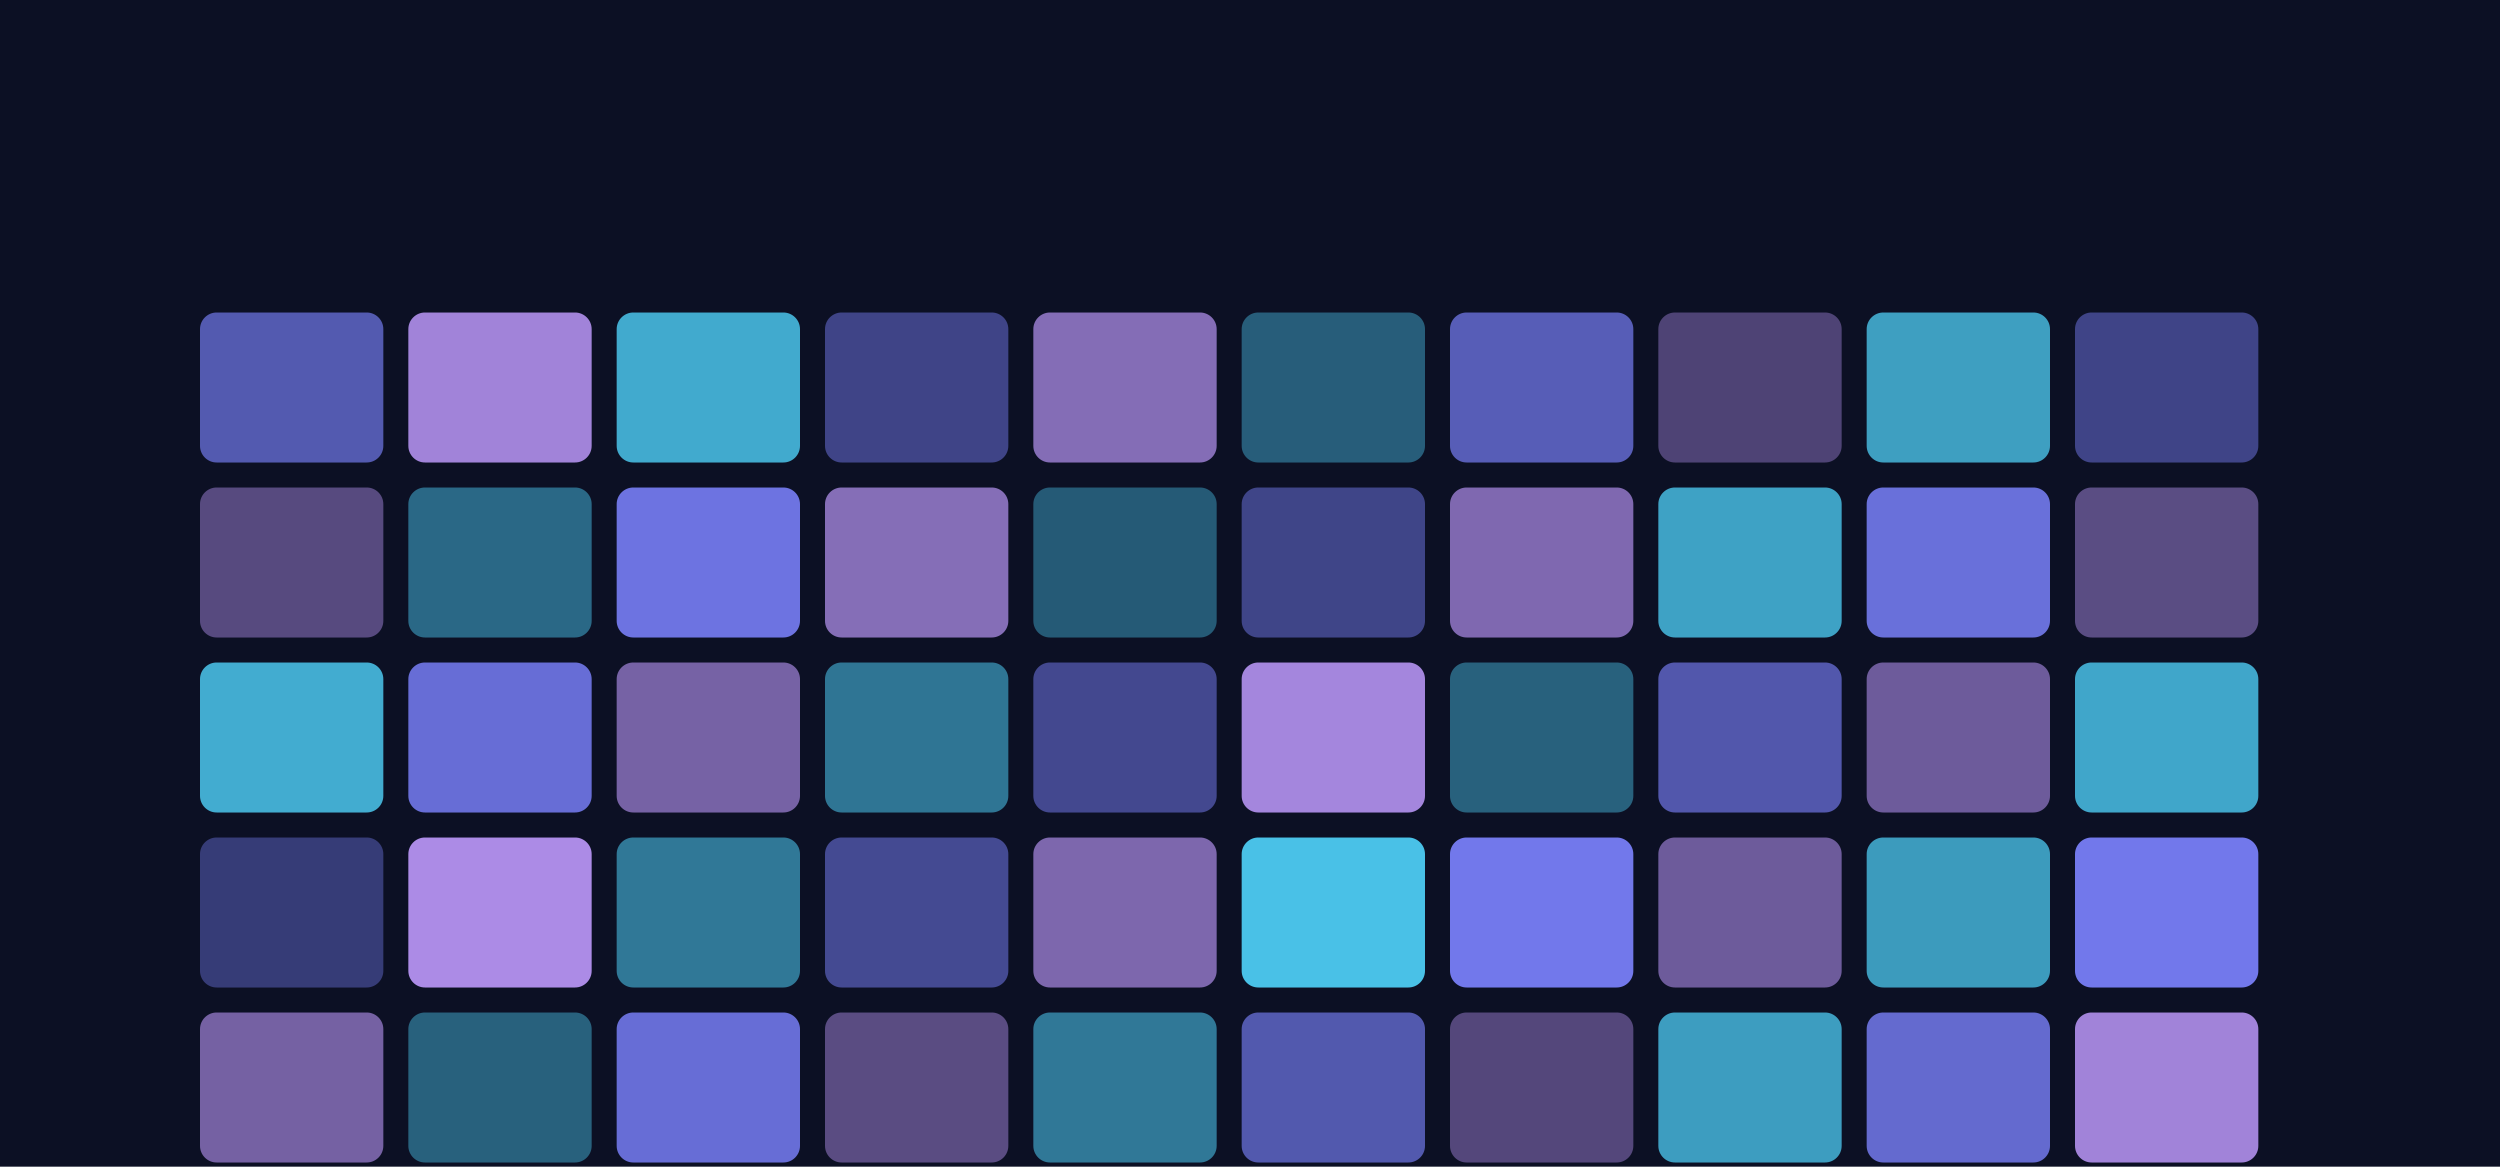
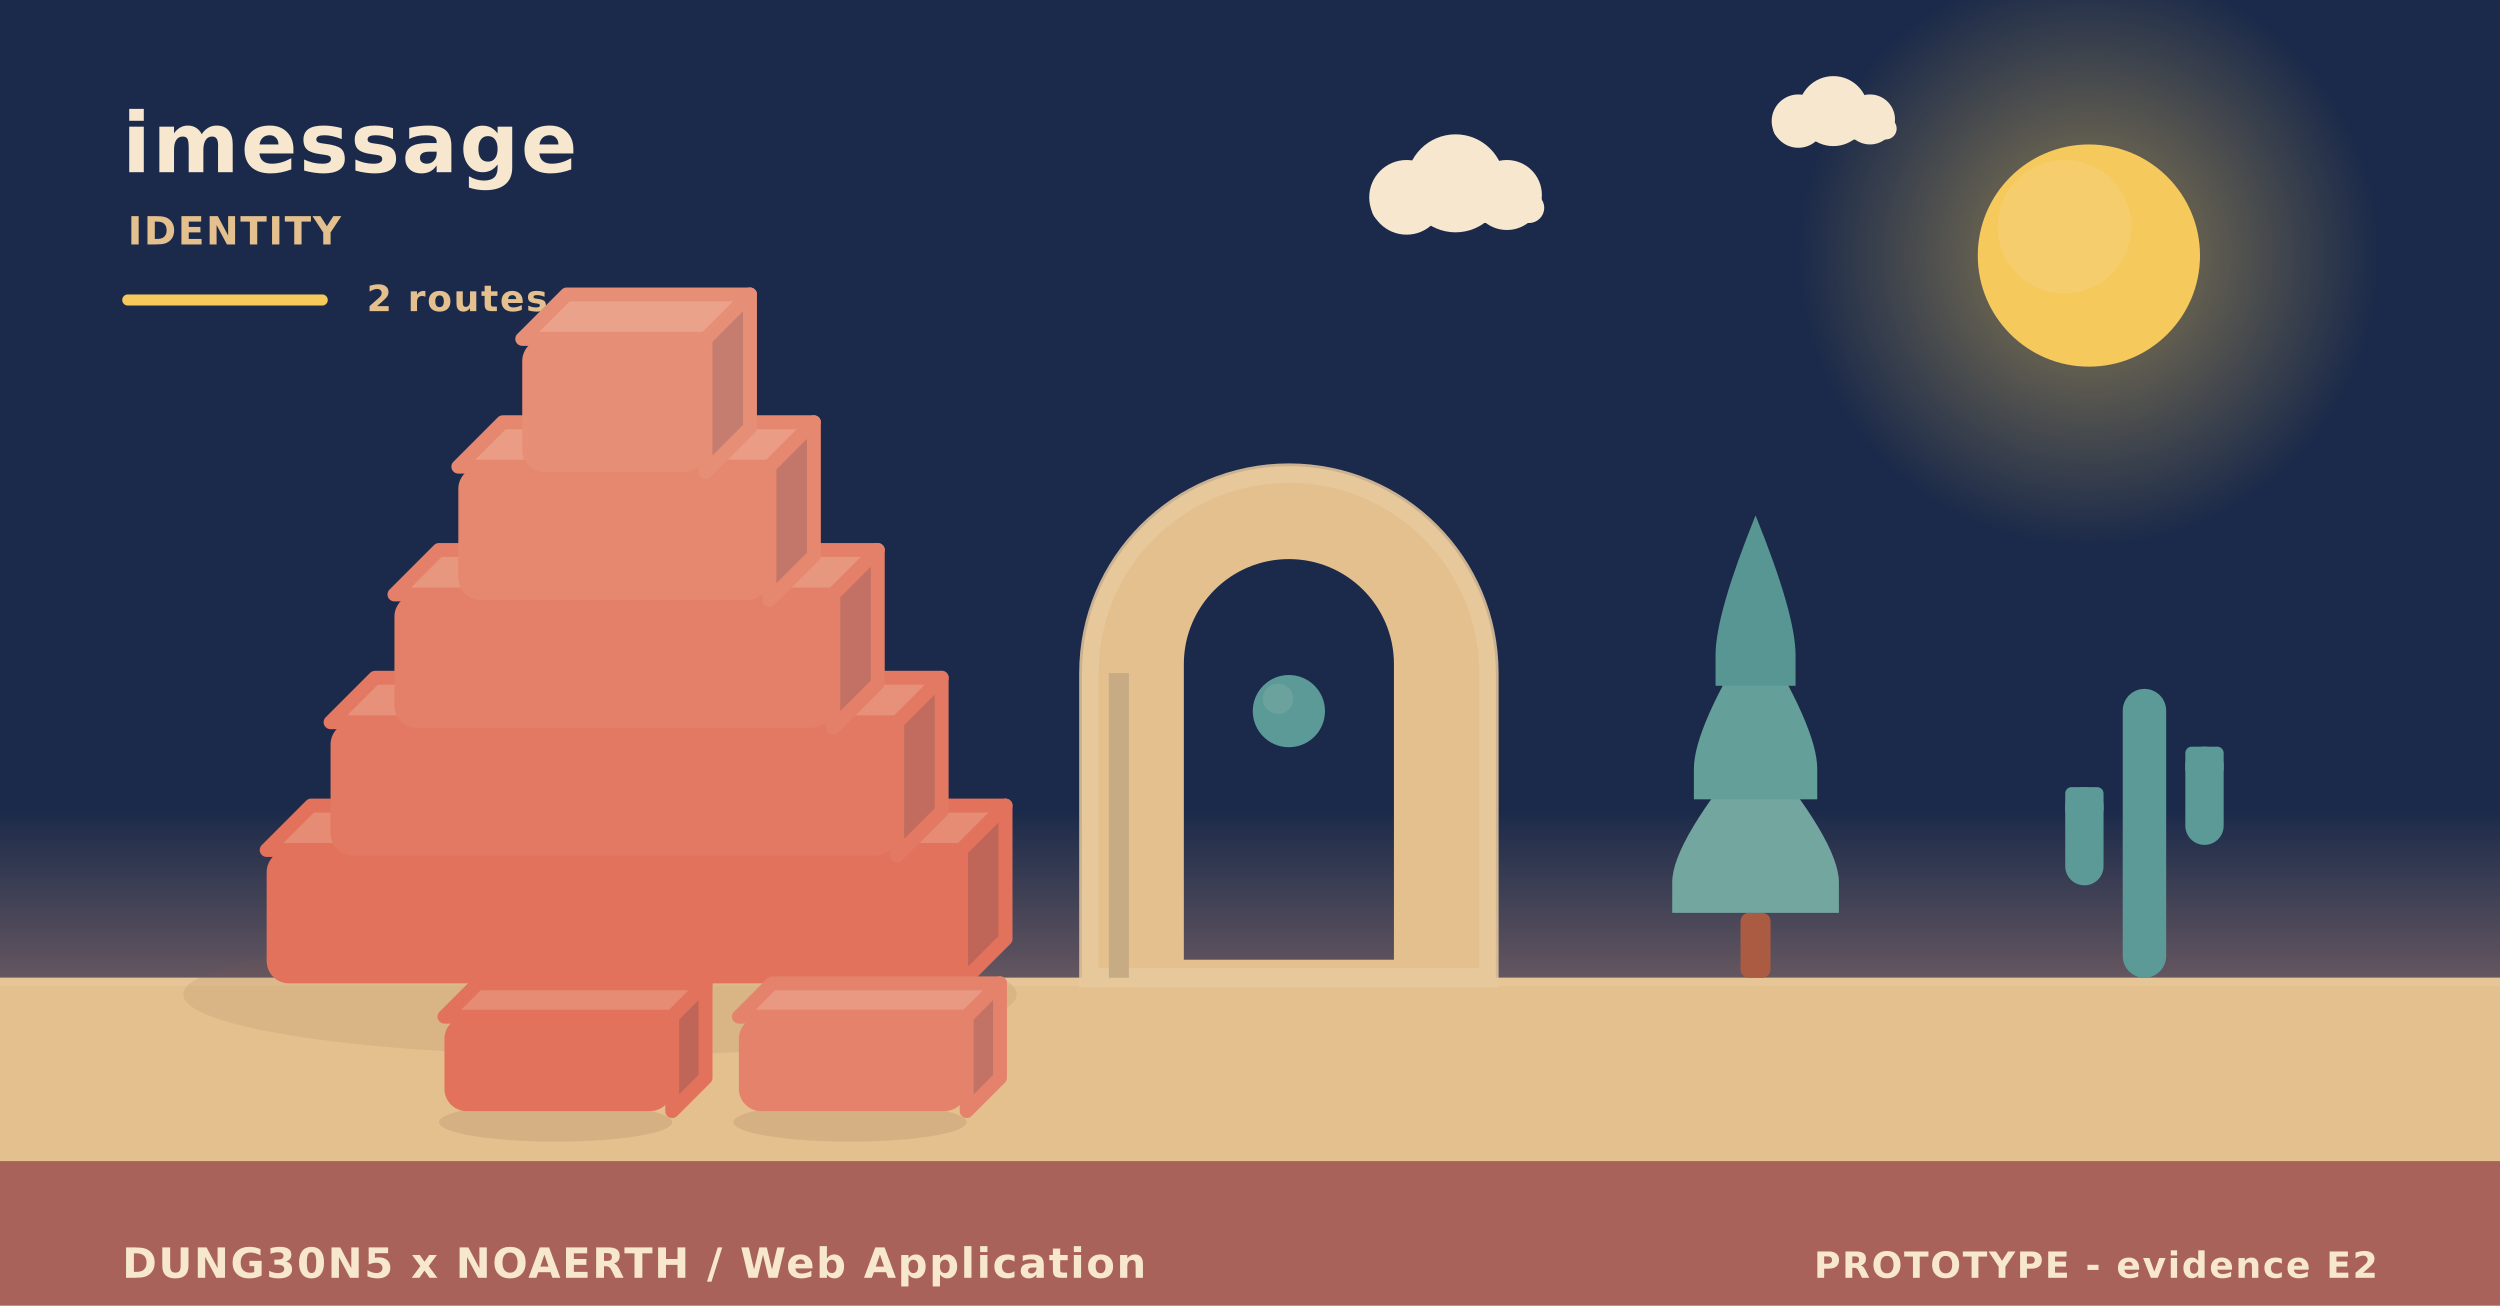
- <svg xmlns="http://www.w3.org/2000/svg" viewBox="0 0 1200 560" width="1200" height="560" role="img" aria-label="imessage hero">
-   <rect width="1200" height="560" fill="#0c1024" />
-   <defs>
-     <linearGradient id="gh" x1="0" y1="0" x2="1" y2="1">
-       <stop offset="0%" stop-color="#7c83ff" />
-       <stop offset="100%" stop-color="#b794f4" />
-     </linearGradient>
-   </defs>
-   <rect x="96.00" y="150.00" width="88.00" height="72.00" rx="8.00" fill="#7c83ff" opacity="0.64" />
-   <rect x="196.00" y="150.00" width="88.00" height="72.00" rx="8.00" fill="#b794f4" opacity="0.87" />
-   <rect x="296.00" y="150.00" width="88.00" height="72.00" rx="8.00" fill="#4cc9f0" opacity="0.83" />
-   <rect x="396.00" y="150.00" width="88.00" height="72.00" rx="8.00" fill="#7c83ff" opacity="0.45" />
-   <rect x="496.00" y="150.00" width="88.00" height="72.00" rx="8.00" fill="#b794f4" opacity="0.70" />
-   <rect x="596.00" y="150.00" width="88.00" height="72.00" rx="8.00" fill="#4cc9f0" opacity="0.42" />
-   <rect x="696.00" y="150.00" width="88.00" height="72.00" rx="8.00" fill="#7c83ff" opacity="0.67" />
-   <rect x="796.00" y="150.00" width="88.00" height="72.00" rx="8.00" fill="#b794f4" opacity="0.39" />
-   <rect x="896.00" y="150.00" width="88.00" height="72.00" rx="8.00" fill="#4cc9f0" opacity="0.77" />
-   <rect x="996.00" y="150.00" width="88.00" height="72.00" rx="8.00" fill="#7c83ff" opacity="0.45" />
-   <rect x="96.00" y="234.00" width="88.00" height="72.00" rx="8.00" fill="#b794f4" opacity="0.44" />
-   <rect x="196.00" y="234.00" width="88.00" height="72.00" rx="8.00" fill="#4cc9f0" opacity="0.48" />
-   <rect x="296.00" y="234.00" width="88.00" height="72.00" rx="8.00" fill="#7c83ff" opacity="0.86" />
-   <rect x="396.00" y="234.00" width="88.00" height="72.00" rx="8.00" fill="#b794f4" opacity="0.71" />
-   <rect x="496.00" y="234.00" width="88.00" height="72.00" rx="8.00" fill="#4cc9f0" opacity="0.40" />
-   <rect x="596.00" y="234.00" width="88.00" height="72.00" rx="8.00" fill="#7c83ff" opacity="0.46" />
-   <rect x="696.00" y="234.00" width="88.00" height="72.00" rx="8.00" fill="#b794f4" opacity="0.67" />
-   <rect x="796.00" y="234.00" width="88.00" height="72.00" rx="8.00" fill="#4cc9f0" opacity="0.79" />
-   <rect x="896.00" y="234.00" width="88.00" height="72.00" rx="8.00" fill="#7c83ff" opacity="0.83" />
-   <rect x="996.00" y="234.00" width="88.00" height="72.00" rx="8.00" fill="#b794f4" opacity="0.46" />
-   <rect x="96.00" y="318.00" width="88.00" height="72.00" rx="8.00" fill="#4cc9f0" opacity="0.84" />
-   <rect x="196.00" y="318.00" width="88.00" height="72.00" rx="8.00" fill="#7c83ff" opacity="0.81" />
-   <rect x="296.00" y="318.00" width="88.00" height="72.00" rx="8.00" fill="#b794f4" opacity="0.62" />
-   <rect x="396.00" y="318.00" width="88.00" height="72.00" rx="8.00" fill="#4cc9f0" opacity="0.55" />
-   <rect x="496.00" y="318.00" width="88.00" height="72.00" rx="8.00" fill="#7c83ff" opacity="0.49" />
-   <rect x="596.00" y="318.00" width="88.00" height="72.00" rx="8.00" fill="#b794f4" opacity="0.89" />
-   <rect x="696.00" y="318.00" width="88.00" height="72.00" rx="8.00" fill="#4cc9f0" opacity="0.44" />
-   <rect x="796.00" y="318.00" width="88.00" height="72.00" rx="8.00" fill="#7c83ff" opacity="0.62" />
-   <rect x="896.00" y="318.00" width="88.00" height="72.00" rx="8.00" fill="#b794f4" opacity="0.57" />
-   <rect x="996.00" y="318.00" width="88.00" height="72.00" rx="8.00" fill="#4cc9f0" opacity="0.81" />
-   <rect x="96.00" y="402.00" width="88.00" height="72.00" rx="8.00" fill="#7c83ff" opacity="0.38" />
-   <rect x="196.00" y="402.00" width="88.00" height="72.00" rx="8.00" fill="#b794f4" opacity="0.93" />
-   <rect x="296.00" y="402.00" width="88.00" height="72.00" rx="8.00" fill="#4cc9f0" opacity="0.56" />
-   <rect x="396.00" y="402.00" width="88.00" height="72.00" rx="8.00" fill="#7c83ff" opacity="0.50" />
-   <rect x="496.00" y="402.00" width="88.00" height="72.00" rx="8.00" fill="#b794f4" opacity="0.66" />
-   <rect x="596.00" y="402.00" width="88.00" height="72.00" rx="8.00" fill="#4cc9f0" opacity="0.95" />
-   <rect x="696.00" y="402.00" width="88.00" height="72.00" rx="8.00" fill="#7c83ff" opacity="0.91" />
-   <rect x="796.00" y="402.00" width="88.00" height="72.00" rx="8.00" fill="#b794f4" opacity="0.57" />
-   <rect x="896.00" y="402.00" width="88.00" height="72.00" rx="8.00" fill="#4cc9f0" opacity="0.75" />
-   <rect x="996.00" y="402.00" width="88.00" height="72.00" rx="8.00" fill="#7c83ff" opacity="0.91" />
-   <rect x="96.00" y="486.00" width="88.00" height="72.00" rx="8.00" fill="#b794f4" opacity="0.61" />
-   <rect x="196.00" y="486.00" width="88.00" height="72.00" rx="8.00" fill="#4cc9f0" opacity="0.44" />
-   <rect x="296.00" y="486.00" width="88.00" height="72.00" rx="8.00" fill="#7c83ff" opacity="0.81" />
-   <rect x="396.00" y="486.00" width="88.00" height="72.00" rx="8.00" fill="#b794f4" opacity="0.45" />
-   <rect x="496.00" y="486.00" width="88.00" height="72.00" rx="8.00" fill="#4cc9f0" opacity="0.56" />
-   <rect x="596.00" y="486.00" width="88.00" height="72.00" rx="8.00" fill="#7c83ff" opacity="0.63" />
-   <rect x="696.00" y="486.00" width="88.00" height="72.00" rx="8.00" fill="#b794f4" opacity="0.42" />
-   <rect x="796.00" y="486.00" width="88.00" height="72.00" rx="8.00" fill="#4cc9f0" opacity="0.76" />
-   <rect x="896.00" y="486.00" width="88.00" height="72.00" rx="8.00" fill="#7c83ff" opacity="0.78" />
-   <rect x="996.00" y="486.00" width="88.00" height="72.00" rx="8.00" fill="#b794f4" opacity="0.87" />
+ <svg xmlns="http://www.w3.org/2000/svg" width="900" height="470" viewBox="0 0 900 470" role="img" aria-label="imessage - identity">
+   <linearGradient id="skyh" x1="0" y1="0" x2="0" y2="1">
+     <stop offset="0" stop-color="#1b2a4a" />
+     <stop offset="0.62" stop-color="#1b2a4a" />
+     <stop offset="1" stop-color="#f3ad8a" />
+   </linearGradient>
+   <rect width="900" height="470" fill="url(#skyh)" />
+   <radialGradient id="sunh">
+     <stop offset="0.35" stop-color="#f5c95c" stop-opacity="0.34" />
+     <stop offset="1" stop-color="#f5c95c" stop-opacity="0" />
+   </radialGradient>
+   <circle cx="752" cy="92" r="104" fill="url(#sunh)" />
+   <circle cx="752" cy="92" r="40" fill="#f5c95c" />
+   <circle cx="743.2" cy="81.6" r="24" fill="#f5d27e" opacity="0.5" />
+   <g>
+     <circle cx="524" cy="66" r="17.64" fill="#f6e7ce" />
+     <circle cx="506.36" cy="71.04" r="13.44" fill="#f6e7ce" />
+     <circle cx="542.48" cy="70.2" r="12.6" fill="#f6e7ce" />
+     <rect x="493.76" y="69.36" width="62.16" height="10.92" rx="5.46" fill="#f6e7ce" />
+   </g>
+   <g>
+     <circle cx="660" cy="40" r="12.6" fill="#f6e7ce" />
+     <circle cx="647.4" cy="43.6" r="9.6" fill="#f6e7ce" />
+     <circle cx="673.2" cy="43" r="9" fill="#f6e7ce" />
+     <rect x="638.4" y="42.4" width="44.4" height="7.8" rx="3.9" fill="#f6e7ce" />
+   </g>
+   <rect x="0" y="352" width="900" height="118" fill="#e3c08d" />
+   <rect x="0" y="352" width="900" height="3" fill="#e6c596" />
+   <text x="44" y="62" font-family="Verdana,DejaVu Sans,sans-serif" font-size="30" font-weight="700" letter-spacing="0.6" fill="#f6e7ce" text-anchor="start">imessage</text>
+   <text x="46" y="88" font-family="Verdana,DejaVu Sans,sans-serif" font-size="14" font-weight="700" letter-spacing="0.6" fill="#e3c08d" text-anchor="start">IDENTITY</text>
+   <rect x="44" y="106" width="74" height="4" rx="2" fill="#f5c95c" />
+   <text x="132" y="112" font-family="Verdana,DejaVu Sans,sans-serif" font-size="13" font-weight="700" letter-spacing="0.6" fill="#e3c08d" text-anchor="start">2 routes</text>
+   <ellipse cx="216" cy="358" rx="150" ry="22" fill="rgba(138,90,68,0.11)" />
+   <path d="M96,306 L346,306 L362,290 L112,290 Z" fill="#e68c74" stroke="#e2725b" stroke-width="5" stroke-linejoin="round" />
+   <path d="M346,306 L362,290 L362,338 L346,354 Z" fill="#c06658" stroke="#e2725b" stroke-width="5" stroke-linejoin="round" />
+   <rect x="96" y="306" width="250" height="48" rx="8" fill="#e2725b" />
+   <path d="M119,260 L323,260 L339,244 L135,244 Z" fill="#e7917a" stroke="#e37962" stroke-width="5" stroke-linejoin="round" />
+   <path d="M323,260 L339,244 L339,292 L323,308 Z" fill="#c16c5e" stroke="#e37962" stroke-width="5" stroke-linejoin="round" />
+   <rect x="119" y="260" width="204" height="48" rx="8" fill="#e37962" />
+   <path d="M142,214 L300,214 L316,198 L158,198 Z" fill="#e8977f" stroke="#e48069" stroke-width="5" stroke-linejoin="round" />
+   <path d="M300,214 L316,198 L316,246 L300,262 Z" fill="#c27164" stroke="#e48069" stroke-width="5" stroke-linejoin="round" />
+   <rect x="142" y="214" width="158" height="48" rx="8" fill="#e48069" />
+   <path d="M165,168 L277,168 L293,152 L181,152 Z" fill="#ea9c85" stroke="#e68770" stroke-width="5" stroke-linejoin="round" />
+   <path d="M277,168 L293,152 L293,200 L277,216 Z" fill="#c3776a" stroke="#e68770" stroke-width="5" stroke-linejoin="round" />
+   <rect x="165" y="168" width="112" height="48" rx="8" fill="#e68770" />
+   <path d="M188,122 L254,122 L270,106 L204,106 Z" fill="#eaa28a" stroke="#e78e77" stroke-width="5" stroke-linejoin="round" />
+   <path d="M254,122 L270,106 L270,154 L254,170 Z" fill="#c47d6f" stroke="#e78e77" stroke-width="5" stroke-linejoin="round" />
+   <rect x="188" y="122" width="66" height="48" rx="8" fill="#e78e77" />
+   <path d="M392,352 L392,242.32 A72,72 0 0 1 536,242.32 L536,352 Z M423.68,348 L423.68,239.09 A40.32,40.32 0 0 1 504.32,239.09 L504.32,348 Z" fill="#e3c08d" fill-rule="evenodd" stroke="#e3c08d" stroke-width="5" stroke-linejoin="round" />
+   <path d="M392,352 L392,242.32 A72,72 0 0 1 536,242.32 L536,352 Z" fill="none" stroke="#e8c99d" stroke-width="7" stroke-linecap="round" opacity="0.85" />
+   <rect x="399.2" y="242.32" width="7.2" height="109.68" fill="#c7ab84" />
+   <circle cx="464" cy="256" r="13" fill="#5b9a97" />
+   <circle cx="460.1" cy="251.58" r="5.46" fill="#7aa9a2" opacity="0.55" />
+   <rect x="626.6" y="328.64" width="10.8" height="23.36" rx="3" fill="#ac5b43" />
+   <path d="M632,267.32 Q602,302.89 602,317.6 Q602,328.64 602,328.64 L662,328.64 Q662,328.64 662,317.6 Q662,302.89 632,267.32 Z" fill="#74a6a0" />
+   <path d="M632,226.44 Q609.8,262.01 609.8,276.72 Q609.8,287.76 609.8,287.76 L654.2,287.76 Q654.2,287.76 654.2,276.72 Q654.2,262.01 632,226.44 Z" fill="#649f9a" />
+   <path d="M632,185.56 Q617.6,221.13 617.6,235.84 Q617.6,246.88 617.6,246.88 L646.4,246.88 Q646.4,246.88 646.4,235.84 Q646.4,221.13 632,185.56 Z" fill="#589694" />
+   <rect x="764.18" y="248" width="15.64" height="104" rx="7.82" fill="#5b9a97" />
+   <rect x="743.48" y="283.36" width="13.8" height="35.36" rx="6.9" fill="#5b9a97" />
+   <rect x="743.48" y="283.36" width="13.8" height="10.4" rx="2.3" fill="#5b9a97" />
+   <rect x="786.72" y="268.8" width="13.8" height="35.36" rx="6.9" fill="#5b9a97" />
+   <rect x="786.72" y="268.8" width="13.8" height="10.4" rx="2.3" fill="#5b9a97" />
+   <ellipse cx="200" cy="404" rx="42" ry="7" fill="rgba(138,90,68,0.15)" />
+   <path d="M160,366 L242,366 L254,354 L172,354 Z" fill="#e68c74" stroke="#e2725b" stroke-width="5" stroke-linejoin="round" />
+   <path d="M242,366 L254,354 L254,388 L242,400 Z" fill="#c06658" stroke="#e2725b" stroke-width="5" stroke-linejoin="round" />
+   <rect x="160" y="366" width="82" height="34" rx="8" fill="#e2725b" />
+   <ellipse cx="306" cy="404" rx="42" ry="7" fill="rgba(138,90,68,0.15)" />
+   <path d="M266,366 L348,366 L360,354 L278,354 Z" fill="#e99881" stroke="#e5826b" stroke-width="5" stroke-linejoin="round" />
+   <path d="M348,366 L360,354 L360,388 L348,400 Z" fill="#c37365" stroke="#e5826b" stroke-width="5" stroke-linejoin="round" />
+   <rect x="266" y="366" width="82" height="34" rx="8" fill="#e5826b" />
+   <rect x="0" y="418" width="900" height="52" rx="0" fill="#a65c56" opacity="0.94" />
+   <text x="44" y="460" font-family="Verdana,DejaVu Sans,sans-serif" font-size="15" font-weight="700" letter-spacing="0.6" fill="#f6e7ce" text-anchor="start">DUNG30N5 x NOAERTH  /  Web Application</text>
+   <text x="856" y="460" font-family="Verdana,DejaVu Sans,sans-serif" font-size="13" font-weight="700" letter-spacing="0.6" fill="#f6e7ce" text-anchor="end">PROTOTYPE  -  evidence E2</text>
</svg>
